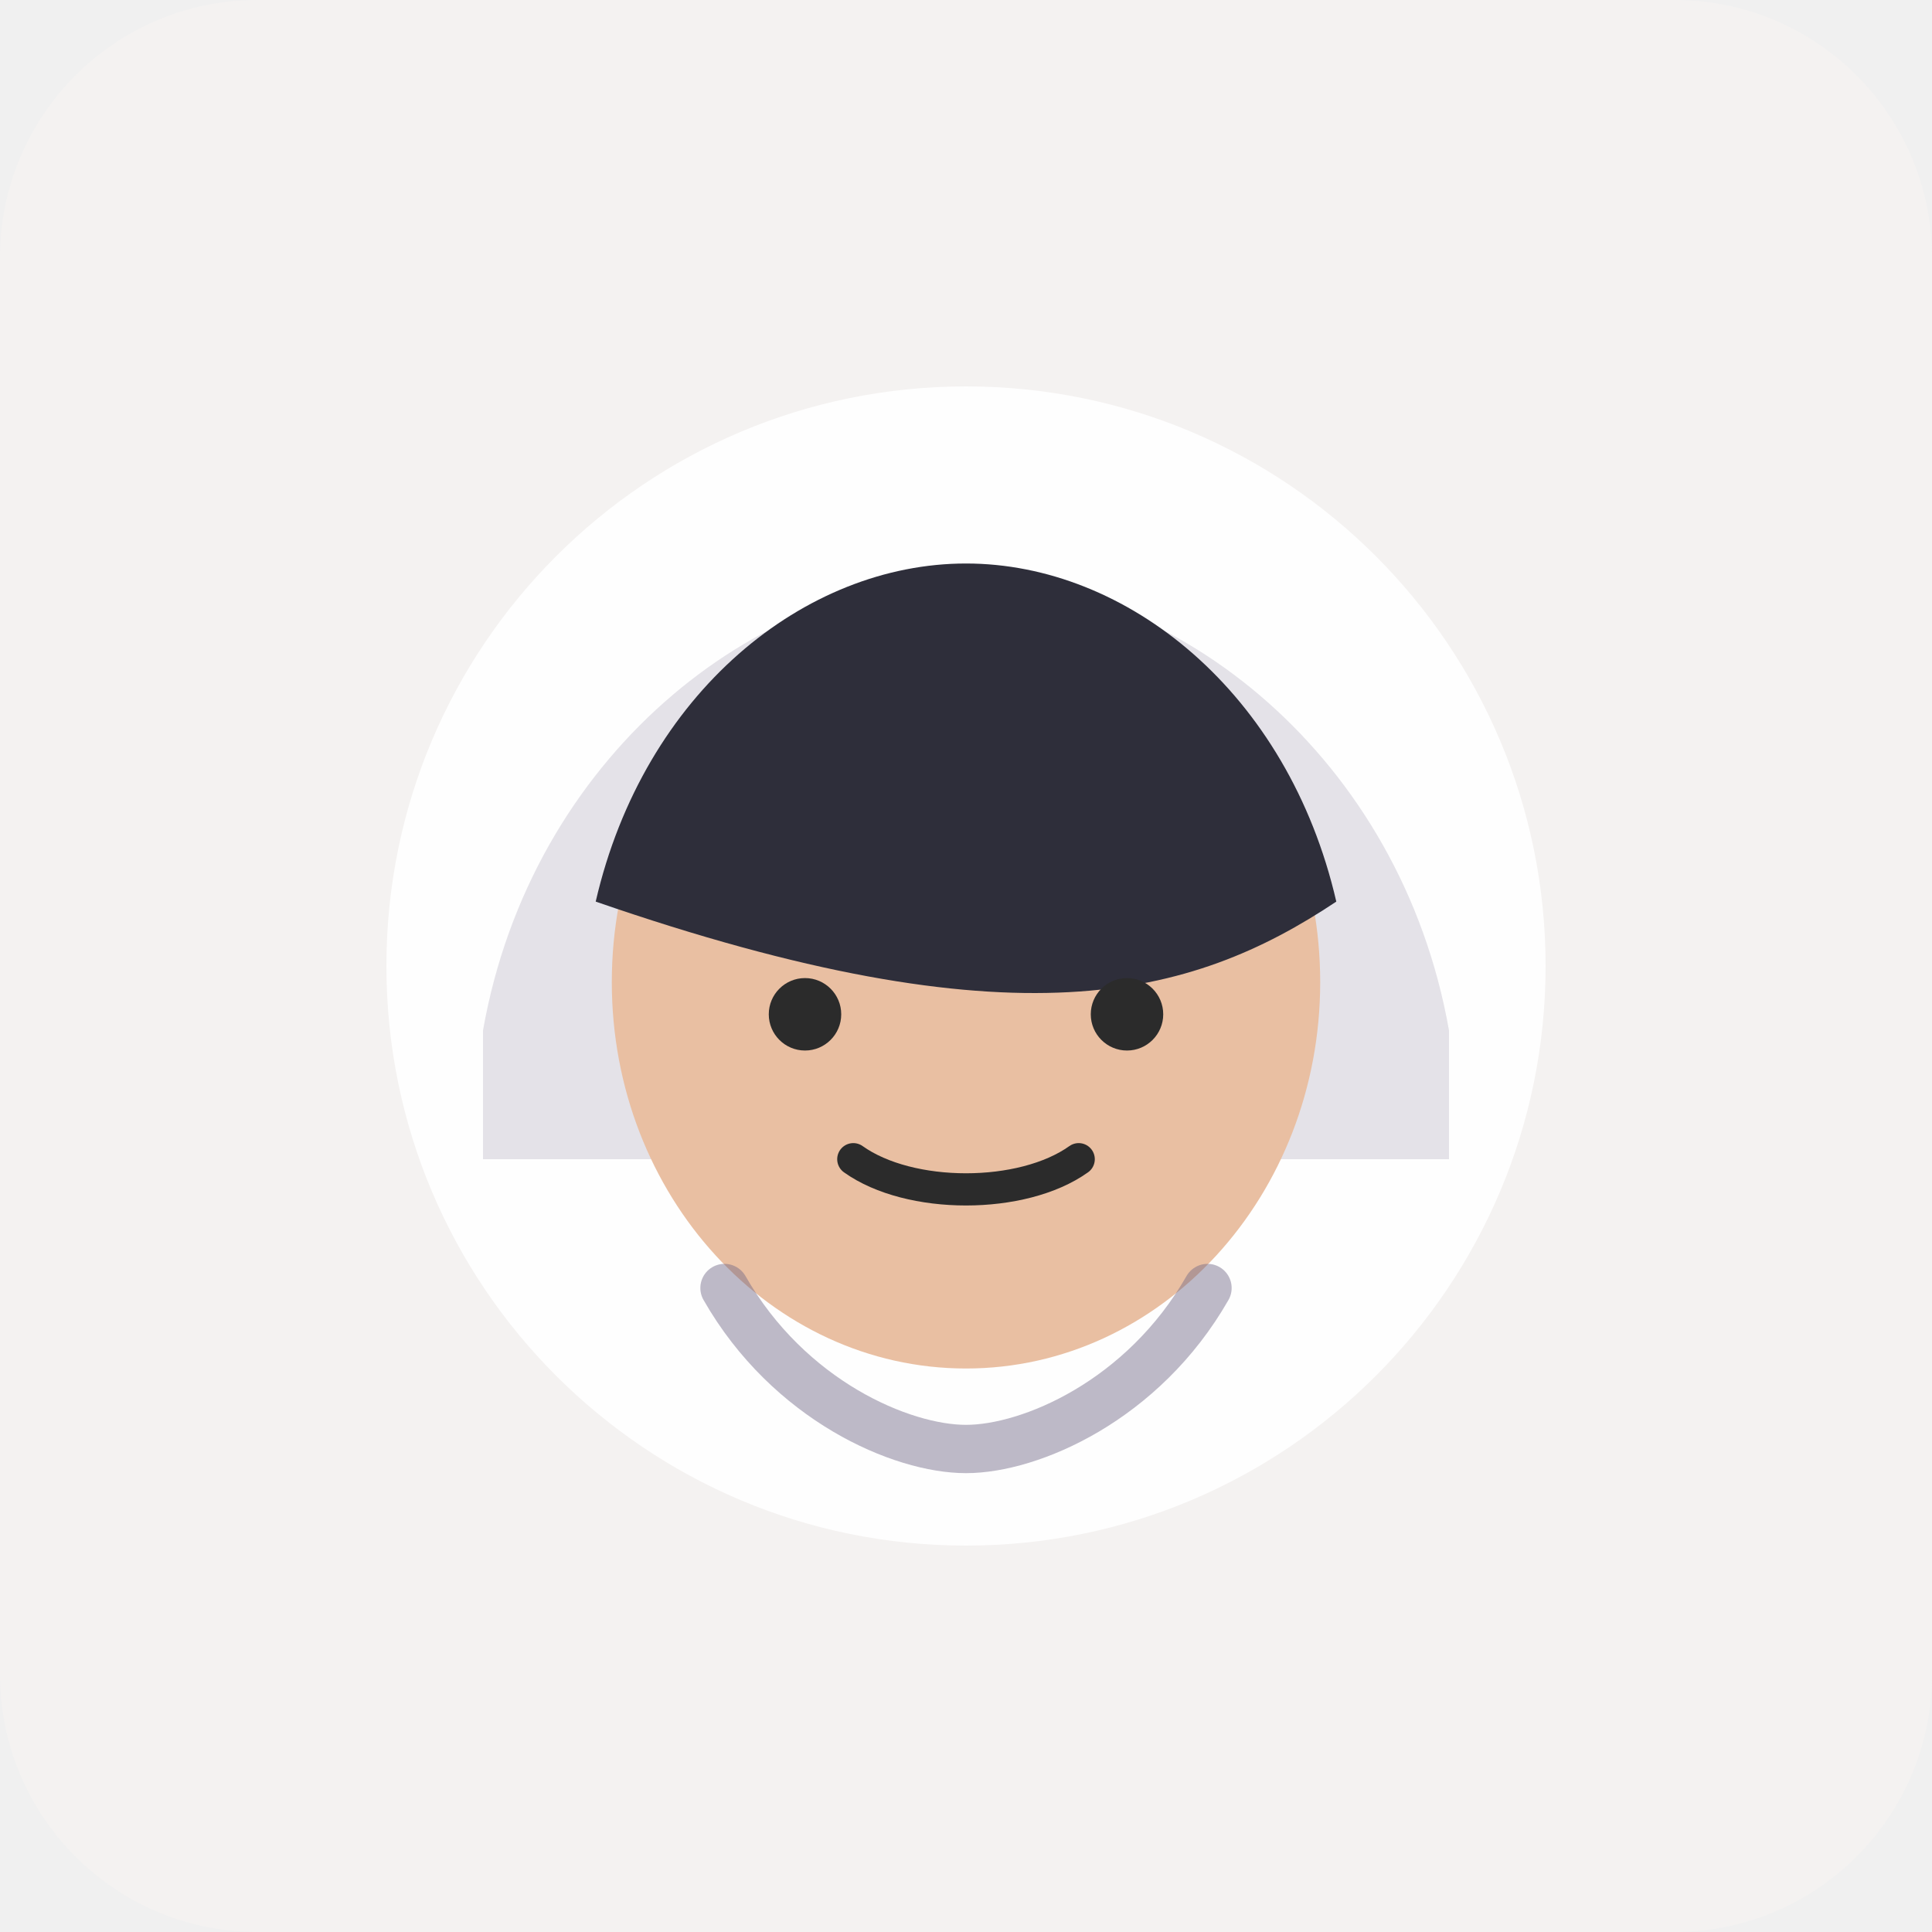
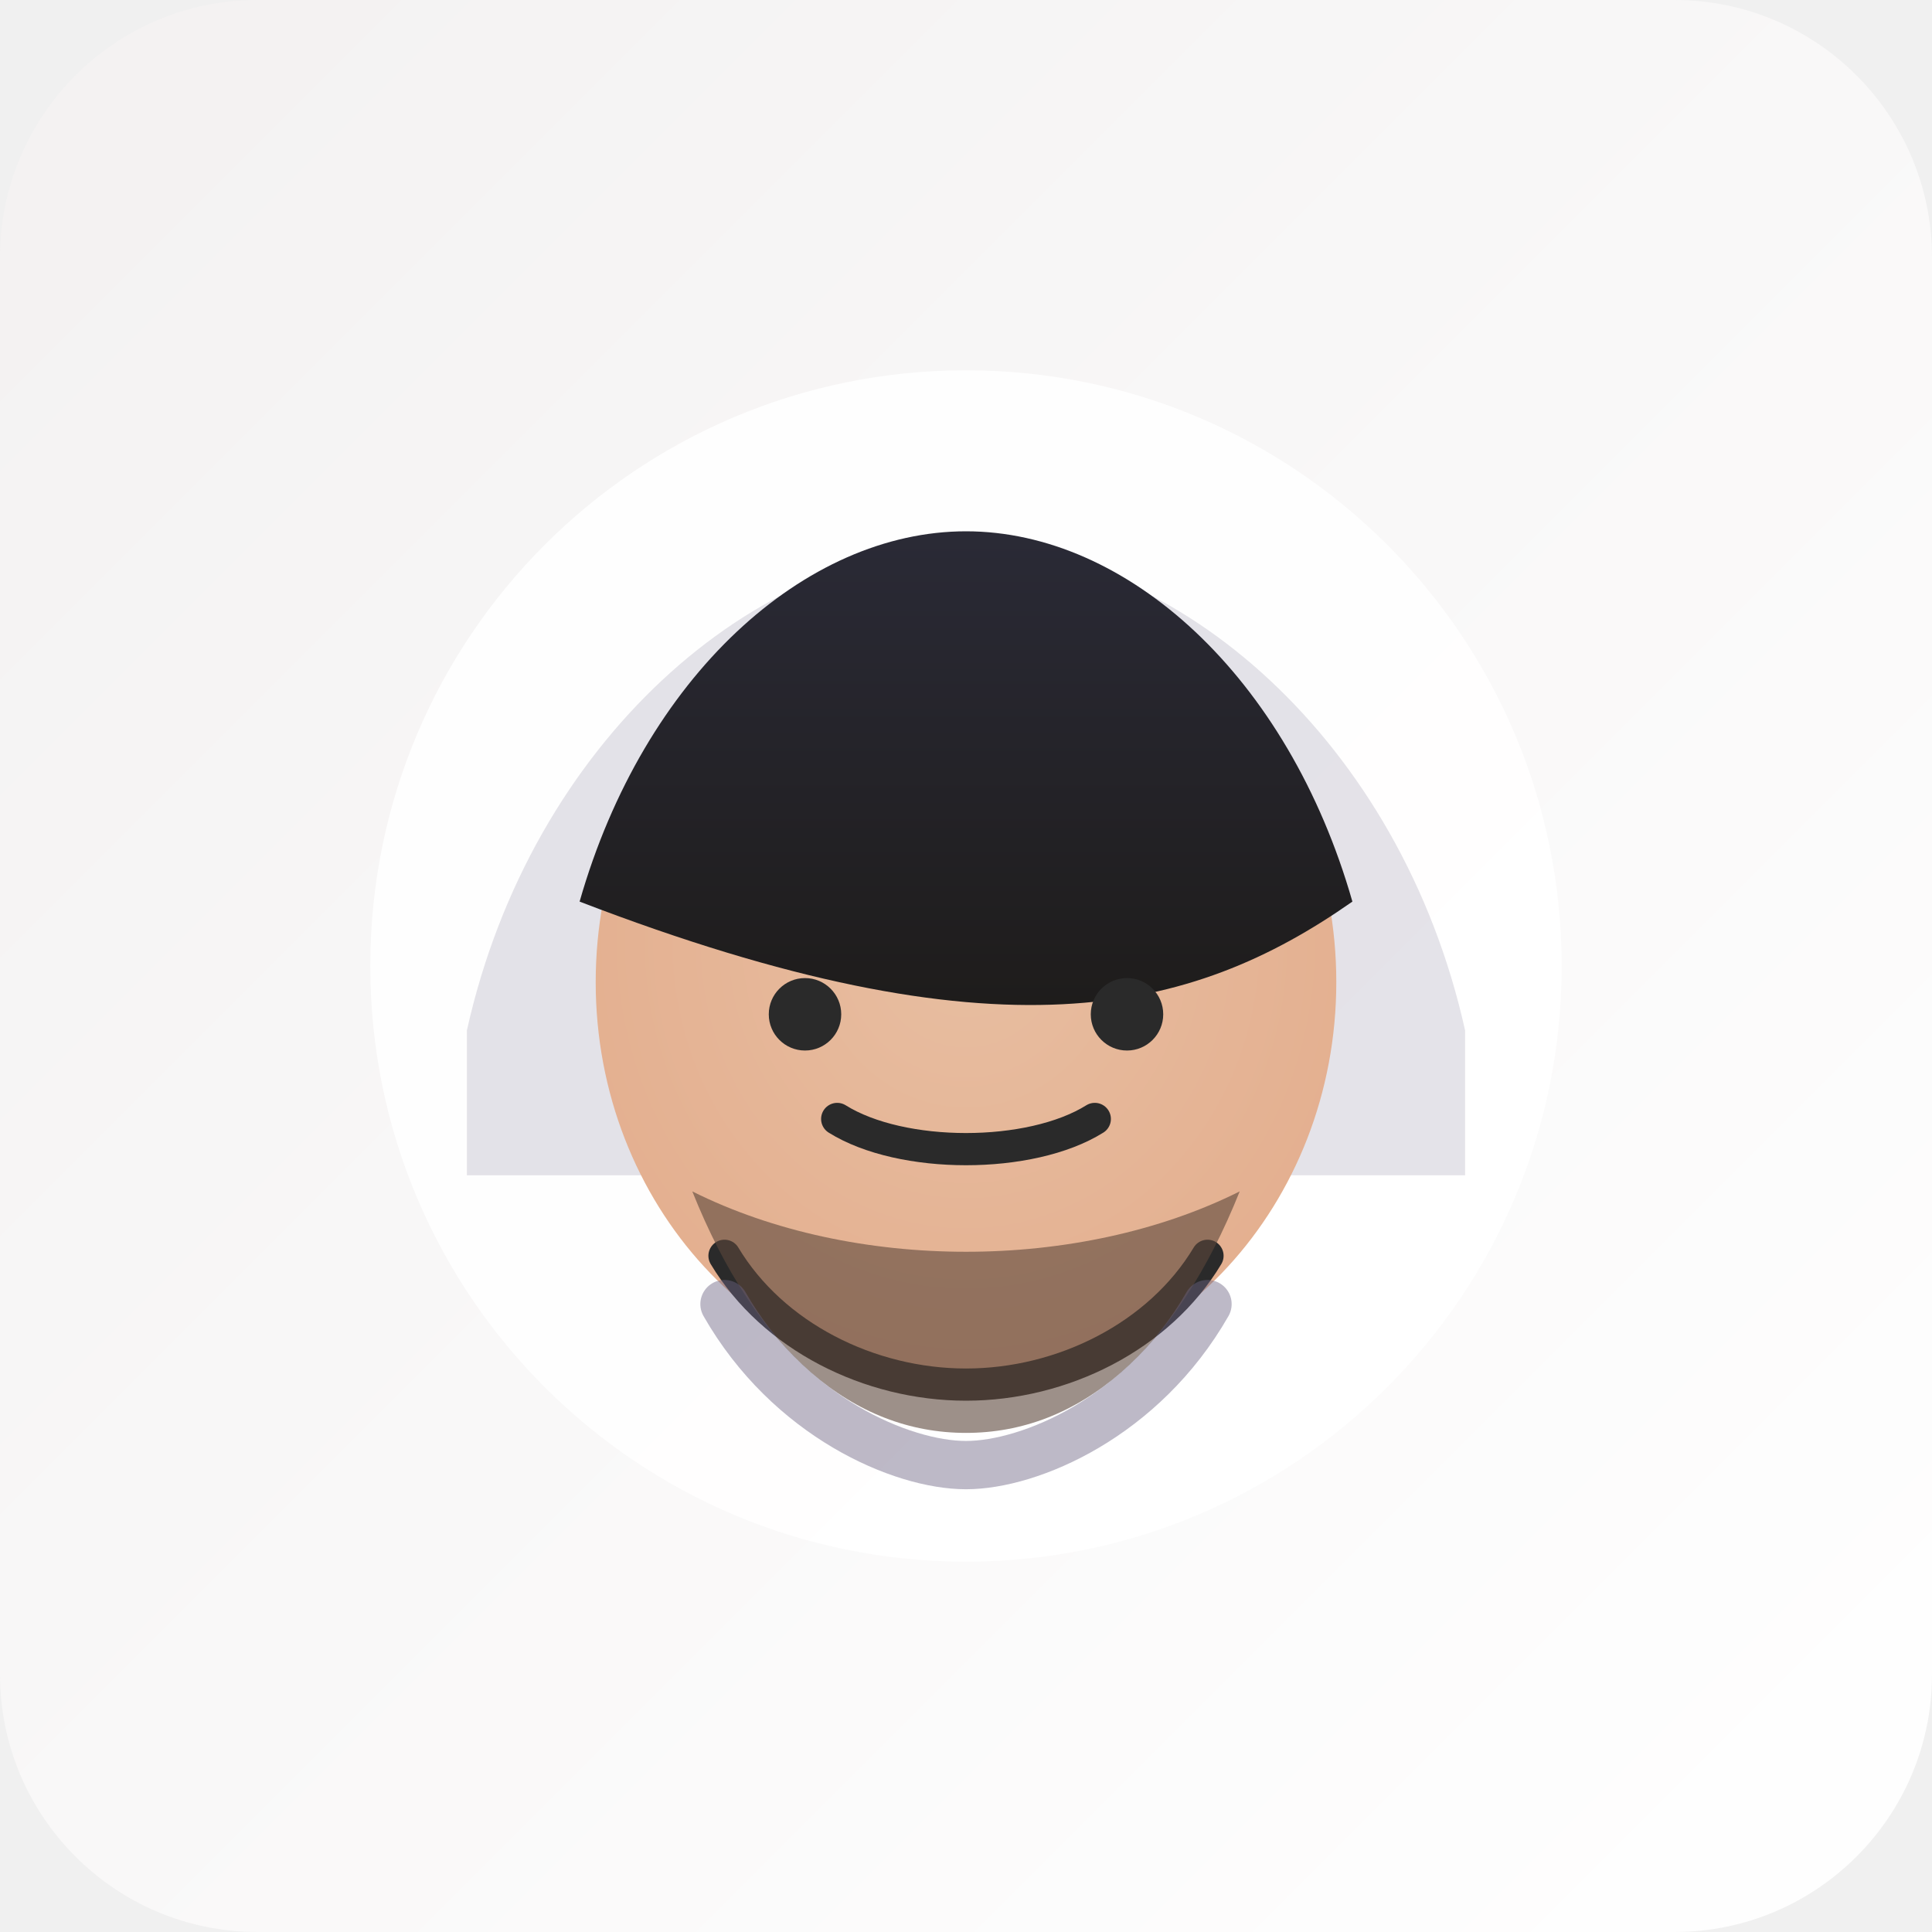
<svg xmlns="http://www.w3.org/2000/svg" viewBox="0 0 240 240" role="img" aria-label="Avatar">
-   <rect width="240" height="240" rx="32" fill="#F4F2F1" />
-   <circle cx="120" cy="120" r="72" fill="#FFFFFF" opacity="0.9" />
-   <path d="M60 128c6-34 34-56 60-56s54 22 60 56v16H60v-16z" fill="#6F6685" opacity="0.18" />
-   <ellipse cx="120" cy="122" rx="44" ry="48" fill="#E9BFA2" />
-   <path d="M74 112c6-26 26-42 46-42s40 16 46 42c-18 12-40 18-92 0z" fill="#2E2E3A" />
-   <circle cx="100" cy="126" r="4.5" fill="#2B2B2B" />
-   <circle cx="140" cy="126" r="4.5" fill="#2B2B2B" />
-   <path d="M106 144c7 5 21 5 28 0" fill="none" stroke="#2B2B2B" stroke-width="4" stroke-linecap="round" />
-   <path d="M90 160c8 14 22 20 30 20s22-6 30-20" fill="none" stroke="#6F6685" stroke-width="6" stroke-linecap="round" opacity="0.45" />
+   <defs>
+     <linearGradient id="bg" x1="0" x2="1" y1="0" y2="1">
+       <stop offset="0" stop-color="#F3F1F1" />
+       <stop offset="1" stop-color="#ffffff" />
+     </linearGradient>
+     <radialGradient id="skin" cx="0.5" cy="0.45" r="0.6">
+       <stop offset="0" stop-color="#E8BEA1" />
+       <stop offset="1" stop-color="#E3AE8E" />
+     </radialGradient>
+     <linearGradient id="hair" x1="0" x2="0" y1="0" y2="1">
+       <stop offset="0" stop-color="#2A2A36" />
+       <stop offset="1" stop-color="#1E1C1B" />
+     </linearGradient>
+   </defs>
+   <rect width="240" height="240" rx="32" fill="url(#bg)" />
+   <circle cx="120" cy="120" r="74" fill="#FFFFFF" opacity="0.9" />
+   <path d="M58 128c8-36 36-60 62-60s54 24 62 60v18H58v-18z" fill="#6C6483" opacity="0.18" />
+   <ellipse cx="120" cy="122" rx="46" ry="50" fill="url(#skin)" />
+   <path d="M72 112c8-28 28-46 48-46s40 18 48 46c-20 14-44 20-96 0z" fill="url(#hair)" />
+   <path d="M90 156c6 10 18 16 30 16s24-6 30-16" fill="none" stroke="#2A2A2A" stroke-width="4" stroke-linecap="round" />
+   <circle cx="100" cy="126" r="4.5" fill="#2A2A2A" />
+   <circle cx="140" cy="126" r="4.5" fill="#2A2A2A" />
+   <path d="M104 139c8 5 24 5 32 0" fill="none" stroke="#2A2A2A" stroke-width="4" stroke-linecap="round" />
+   <path d="M86 148c8 20 20 30 34 30s26-10 34-30c-20 10-48 10-68 0z" fill="#5B463A" opacity="0.6" />
+   <path d="M90 162c8 14 22 20 30 20s22-6 30-20" fill="none" stroke="#6C6483" stroke-width="6" stroke-linecap="round" opacity="0.45" />
</svg>
